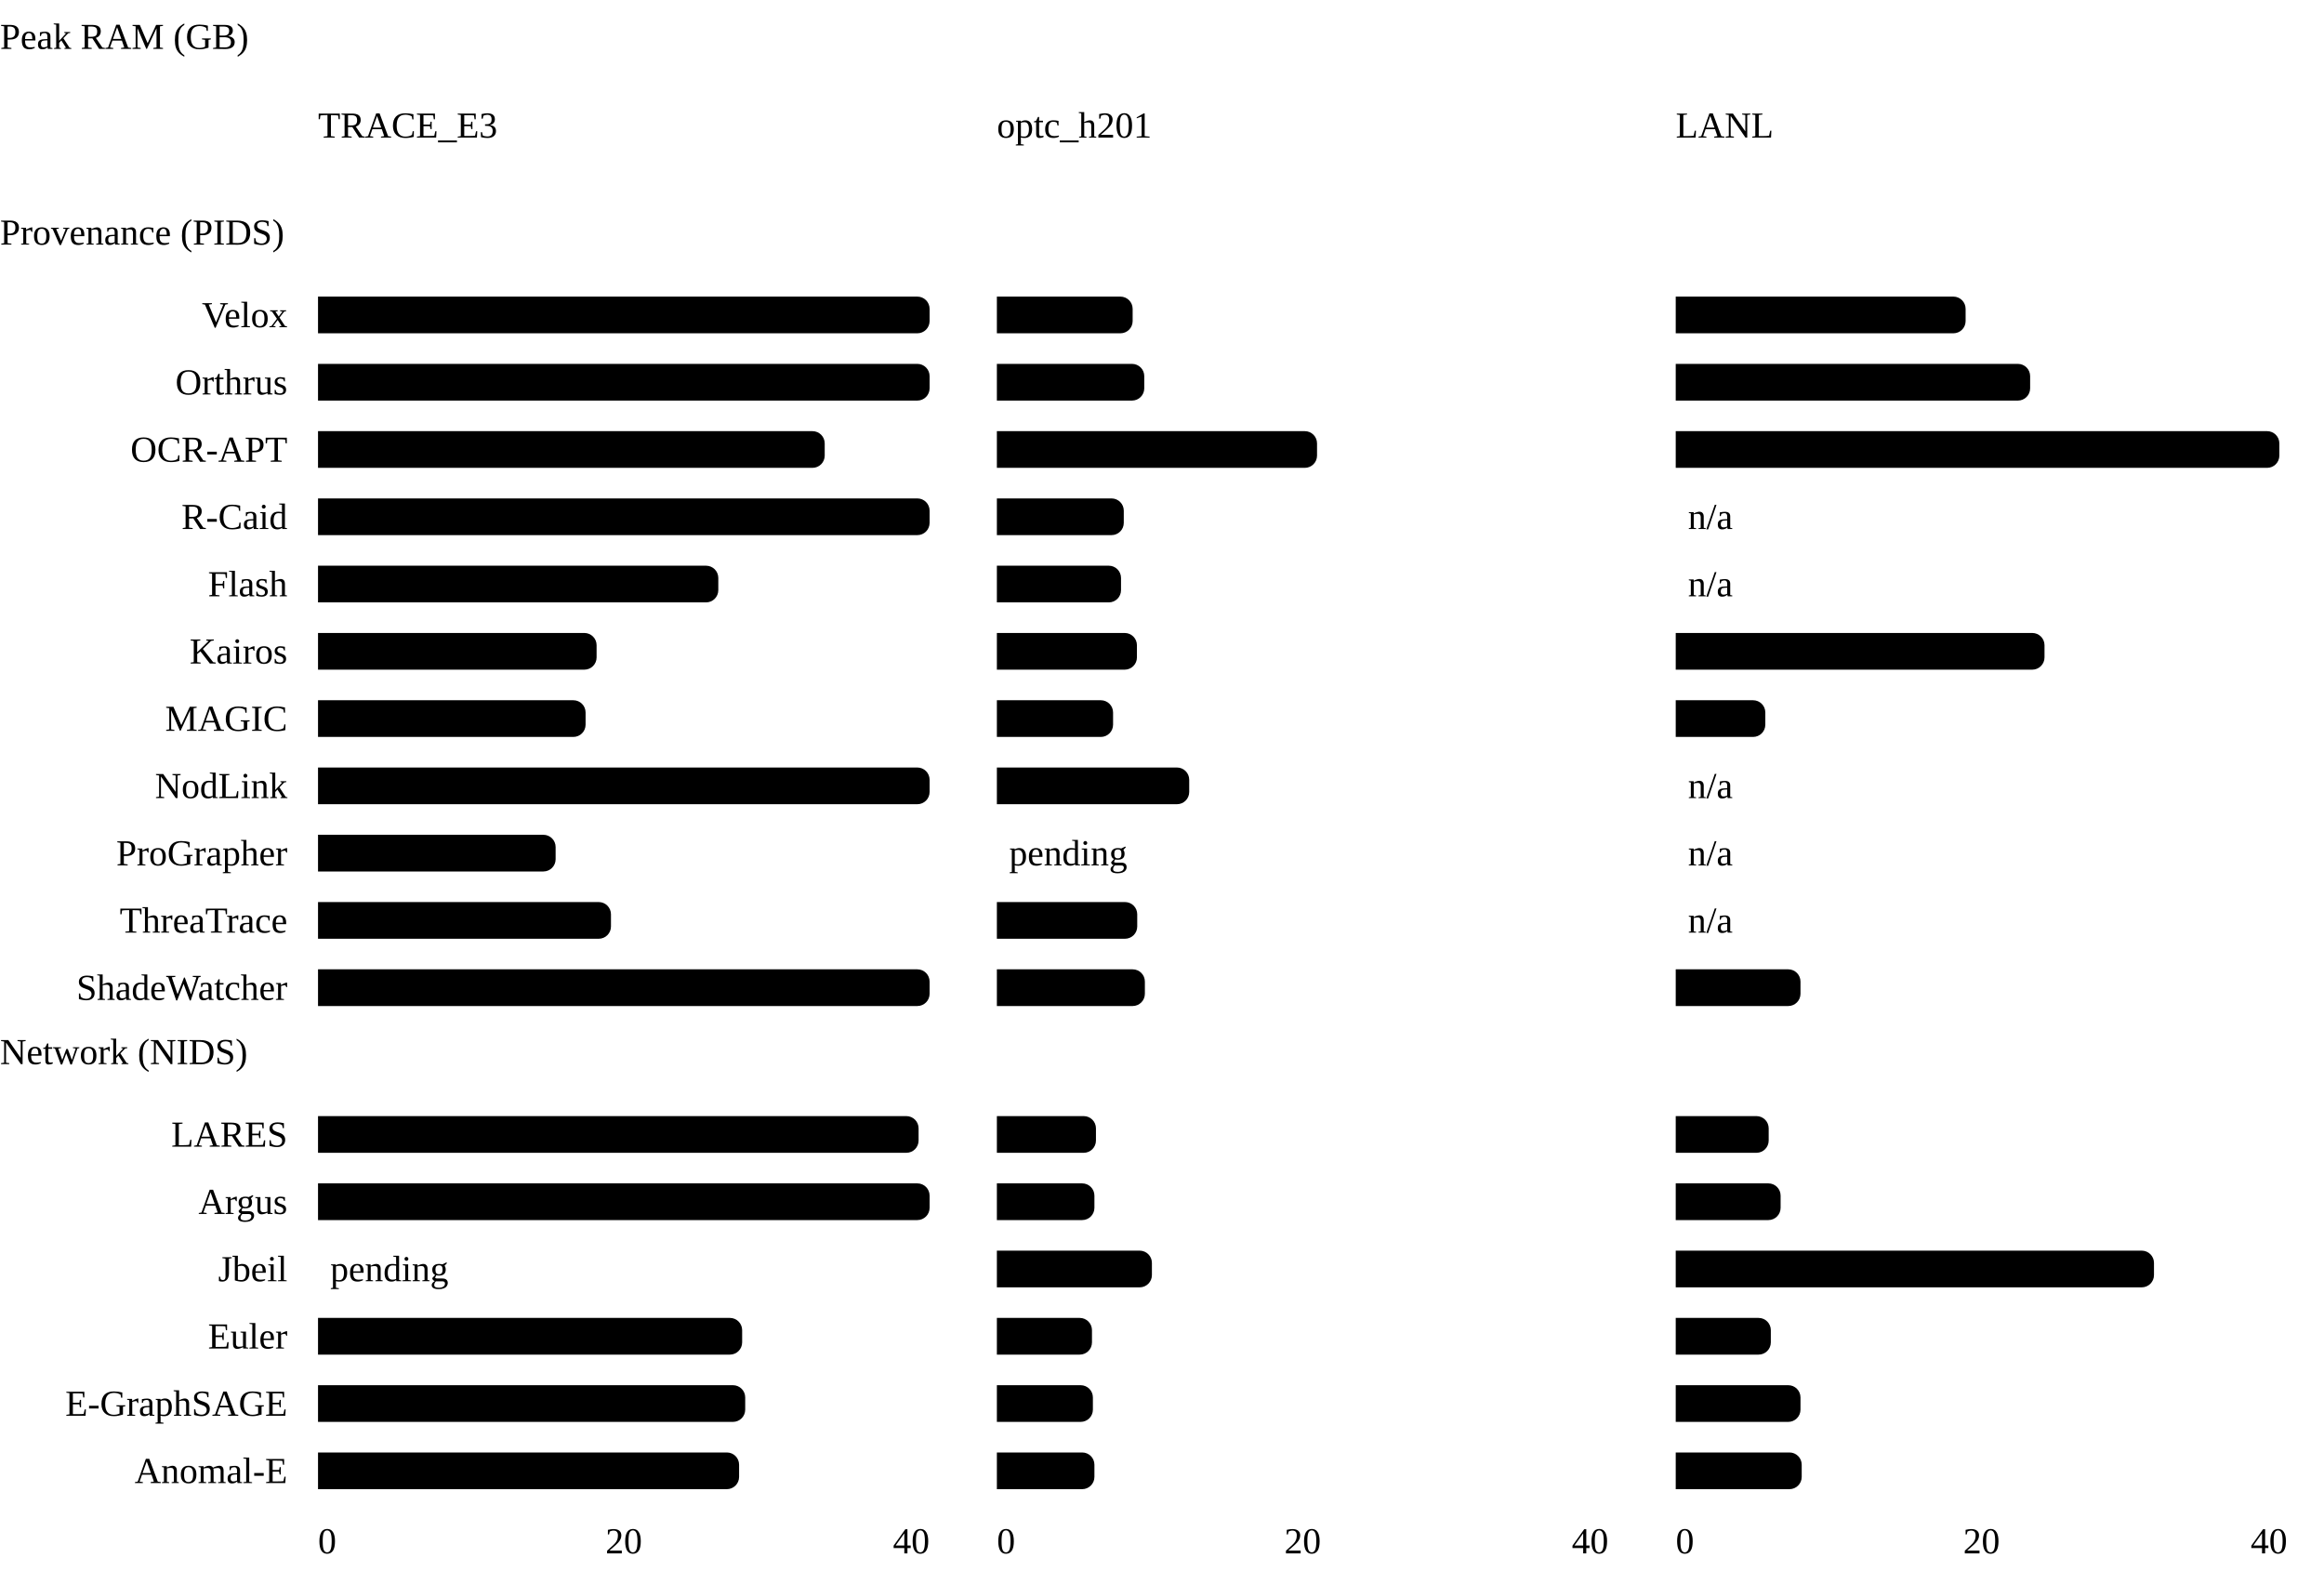
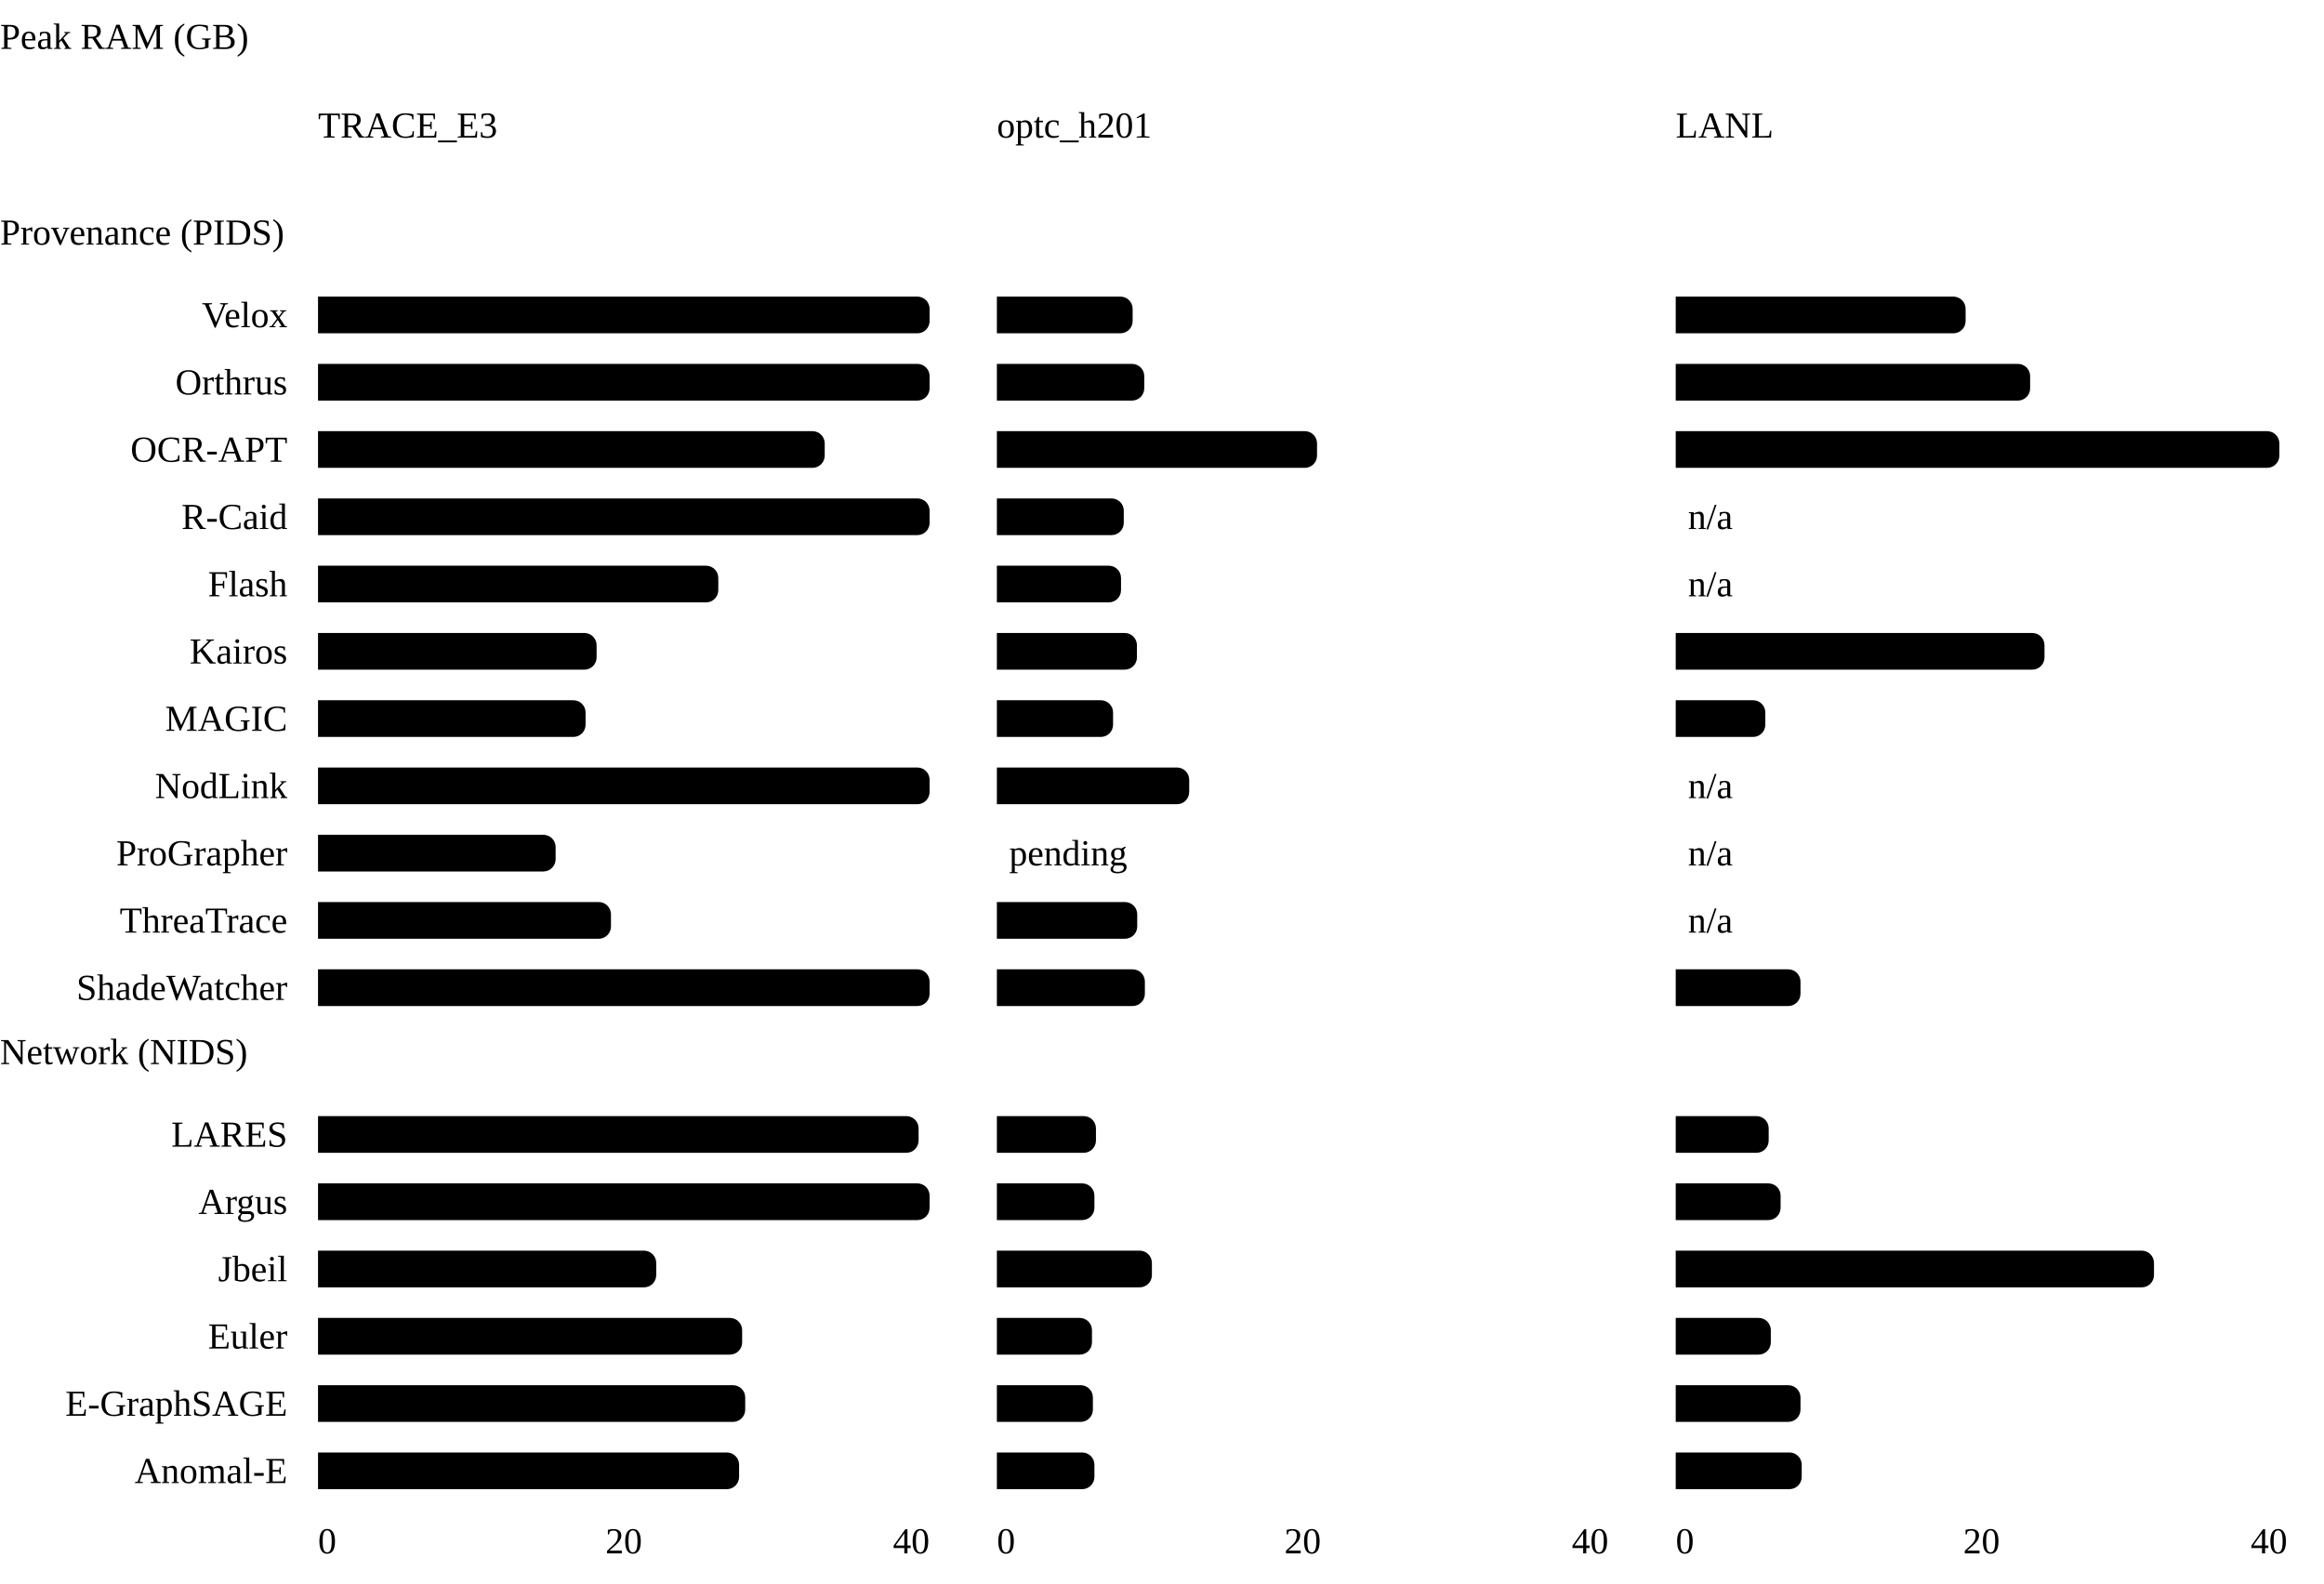
<svg class="pm-bench-chart" viewBox="0 0 760 518" role="img" aria-label="Peak RAM (GB) of each system, one panel per dataset: TRACE_E3, optc_h201, LANL" preserveAspectRatio="xMinYMin meet">
  <text class="pm-bench-axis" x="0" y="16">Peak RAM (GB)</text>
  <text class="pm-bench-panel" x="104.0" y="45">TRACE_E3</text>
  <line class="pm-bench-base" x1="104.0" x2="104.0" y1="58" y2="492" />
  <text class="pm-bench-tick" x="104.0" y="508" text-anchor="start">0</text>
  <line class="pm-bench-grid" x1="204.0" x2="204.0" y1="58" y2="492" />
  <text class="pm-bench-tick" x="204.0" y="508" text-anchor="middle">20</text>
  <line class="pm-bench-grid" x1="304.0" x2="304.0" y1="58" y2="492" />
  <text class="pm-bench-tick" x="304.0" y="508" text-anchor="end">40</text>
  <text class="pm-bench-panel" x="326.0" y="45">optc_h201</text>
  <line class="pm-bench-base" x1="326.0" x2="326.0" y1="58" y2="492" />
  <text class="pm-bench-tick" x="326.0" y="508" text-anchor="start">0</text>
  <line class="pm-bench-grid" x1="426.0" x2="426.0" y1="58" y2="492" />
  <text class="pm-bench-tick" x="426.0" y="508" text-anchor="middle">20</text>
  <line class="pm-bench-grid" x1="526.0" x2="526.0" y1="58" y2="492" />
  <text class="pm-bench-tick" x="526.0" y="508" text-anchor="end">40</text>
  <text class="pm-bench-panel" x="548.0" y="45">LANL</text>
  <line class="pm-bench-base" x1="548.0" x2="548.0" y1="58" y2="492" />
  <text class="pm-bench-tick" x="548.0" y="508" text-anchor="start">0</text>
  <line class="pm-bench-grid" x1="648.0" x2="648.0" y1="58" y2="492" />
  <text class="pm-bench-tick" x="648.0" y="508" text-anchor="middle">20</text>
  <line class="pm-bench-grid" x1="748.0" x2="748.0" y1="58" y2="492" />
  <text class="pm-bench-tick" x="748.0" y="508" text-anchor="end">40</text>
  <text class="pm-bench-family pm-bench-family--prov" x="0" y="80">Provenance (PIDS)</text>
  <text class="pm-bench-label" x="94" y="107.0" text-anchor="end">Velox</text>
  <g class="pm-bench-hit" data-tip="Velox on TRACE_E3: 54.5 GB" role="img" aria-label="Velox on TRACE_E3: 54.5 GB">
    <rect x="104.0" y="92.0" width="200.0" height="22" fill="transparent" />
    <path class="pm-bench-bar pm-single" d="M104.0 97.0h196.0a4.0 4.0 0 0 1 4.0 4.0v4.0a4.0 4.0 0 0 1 -4.0 4.0h-196.0Z" />
    <path class="pm-bench-break" d="M292.0 111.0l4 -16M296.0 111.0l4 -16" />
  </g>
  <g class="pm-bench-hit" data-tip="Velox on optc_h201: 8.9 GB" role="img" aria-label="Velox on optc_h201: 8.9 GB">
    <rect x="326.0" y="92.0" width="200.0" height="22" fill="transparent" />
    <path class="pm-bench-bar pm-single" d="M326.0 97.0h40.4a4.0 4.0 0 0 1 4.0 4.0v4.0a4.0 4.0 0 0 1 -4.0 4.0h-40.4Z" />
  </g>
  <g class="pm-bench-hit" data-tip="Velox on LANL: 19.0 GB" role="img" aria-label="Velox on LANL: 19.0 GB">
    <rect x="548.0" y="92.0" width="200.0" height="22" fill="transparent" />
    <path class="pm-bench-bar pm-single" d="M548.0 97.0h90.8a4.0 4.0 0 0 1 4.0 4.0v4.0a4.0 4.0 0 0 1 -4.0 4.0h-90.8Z" />
  </g>
  <text class="pm-bench-label" x="94" y="129.0" text-anchor="end">Orthrus</text>
  <g class="pm-bench-hit" data-tip="Orthrus on TRACE_E3: 54.5 GB" role="img" aria-label="Orthrus on TRACE_E3: 54.5 GB">
    <rect x="104.0" y="114.0" width="200.0" height="22" fill="transparent" />
    <path class="pm-bench-bar pm-single" d="M104.0 119.0h196.0a4.0 4.0 0 0 1 4.0 4.0v4.0a4.0 4.0 0 0 1 -4.0 4.0h-196.0Z" />
    <path class="pm-bench-break" d="M292.0 133.0l4 -16M296.0 133.0l4 -16" />
  </g>
  <g class="pm-bench-hit" data-tip="Orthrus on optc_h201: 9.7 GB" role="img" aria-label="Orthrus on optc_h201: 9.7 GB">
    <rect x="326.0" y="114.0" width="200.0" height="22" fill="transparent" />
    <path class="pm-bench-bar pm-single" d="M326.0 119.0h44.2a4.0 4.0 0 0 1 4.0 4.0v4.0a4.0 4.0 0 0 1 -4.0 4.0h-44.2Z" />
  </g>
  <g class="pm-bench-hit" data-tip="Orthrus on LANL: 23.2 GB" role="img" aria-label="Orthrus on LANL: 23.2 GB">
    <rect x="548.0" y="114.0" width="200.0" height="22" fill="transparent" />
    <path class="pm-bench-bar pm-single" d="M548.0 119.0h111.9a4.0 4.0 0 0 1 4.0 4.0v4.0a4.0 4.0 0 0 1 -4.0 4.0h-111.9Z" />
  </g>
  <text class="pm-bench-label" x="94" y="151.0" text-anchor="end">OCR-APT</text>
  <g class="pm-bench-hit" data-tip="OCR-APT on TRACE_E3: 33.1 GB" role="img" aria-label="OCR-APT on TRACE_E3: 33.1 GB">
    <rect x="104.0" y="136.0" width="200.0" height="22" fill="transparent" />
    <path class="pm-bench-bar pm-single" d="M104.0 141.0h161.7a4.0 4.0 0 0 1 4.0 4.0v4.0a4.0 4.0 0 0 1 -4.0 4.0h-161.7Z" />
  </g>
  <g class="pm-bench-hit" data-tip="OCR-APT on optc_h201: 20.9 GB" role="img" aria-label="OCR-APT on optc_h201: 20.9 GB">
    <rect x="326.0" y="136.0" width="200.0" height="22" fill="transparent" />
    <path class="pm-bench-bar pm-single" d="M326.0 141.0h100.7a4.0 4.0 0 0 1 4.0 4.0v4.0a4.0 4.0 0 0 1 -4.0 4.0h-100.7Z" />
  </g>
  <g class="pm-bench-hit" data-tip="OCR-APT on LANL: 39.5 GB" role="img" aria-label="OCR-APT on LANL: 39.5 GB">
    <rect x="548.0" y="136.0" width="200.0" height="22" fill="transparent" />
    <path class="pm-bench-bar pm-single" d="M548.0 141.0h193.4a4.0 4.0 0 0 1 4.0 4.0v4.0a4.0 4.0 0 0 1 -4.0 4.0h-193.4Z" />
  </g>
  <text class="pm-bench-label" x="94" y="173.0" text-anchor="end">R-Caid</text>
  <g class="pm-bench-hit" data-tip="R-Caid on TRACE_E3: 42.0 GB" role="img" aria-label="R-Caid on TRACE_E3: 42.0 GB">
    <rect x="104.0" y="158.0" width="200.0" height="22" fill="transparent" />
    <path class="pm-bench-bar pm-single" d="M104.0 163.0h196.0a4.0 4.0 0 0 1 4.0 4.0v4.0a4.0 4.0 0 0 1 -4.0 4.0h-196.0Z" />
    <path class="pm-bench-break" d="M292.0 177.0l4 -16M296.0 177.0l4 -16" />
  </g>
  <g class="pm-bench-hit" data-tip="R-Caid on optc_h201: 8.3 GB" role="img" aria-label="R-Caid on optc_h201: 8.3 GB">
    <rect x="326.0" y="158.0" width="200.0" height="22" fill="transparent" />
    <path class="pm-bench-bar pm-single" d="M326.0 163.0h37.5a4.0 4.0 0 0 1 4.0 4.0v4.0a4.0 4.0 0 0 1 -4.0 4.0h-37.5Z" />
  </g>
  <text class="pm-bench-note" x="552.0" y="173.0">n/a</text>
  <text class="pm-bench-label" x="94" y="195.0" text-anchor="end">Flash</text>
  <g class="pm-bench-hit" data-tip="Flash on TRACE_E3: 26.2 GB" role="img" aria-label="Flash on TRACE_E3: 26.2 GB">
    <rect x="104.0" y="180.0" width="200.0" height="22" fill="transparent" />
    <path class="pm-bench-bar pm-single" d="M104.0 185.0h126.9a4.0 4.0 0 0 1 4.0 4.0v4.0a4.0 4.0 0 0 1 -4.0 4.0h-126.9Z" />
  </g>
  <g class="pm-bench-hit" data-tip="Flash on optc_h201: 8.1 GB" role="img" aria-label="Flash on optc_h201: 8.1 GB">
    <rect x="326.0" y="180.0" width="200.0" height="22" fill="transparent" />
    <path class="pm-bench-bar pm-single" d="M326.0 185.0h36.6a4.0 4.0 0 0 1 4.0 4.0v4.0a4.0 4.0 0 0 1 -4.0 4.0h-36.6Z" />
  </g>
  <text class="pm-bench-note" x="552.0" y="195.0">n/a</text>
  <text class="pm-bench-label" x="94" y="217.0" text-anchor="end">Kairos</text>
  <g class="pm-bench-hit" data-tip="Kairos on TRACE_E3: 18.2 GB" role="img" aria-label="Kairos on TRACE_E3: 18.2 GB">
    <rect x="104.0" y="202.0" width="200.0" height="22" fill="transparent" />
    <path class="pm-bench-bar pm-single" d="M104.0 207.0h87.1a4.0 4.0 0 0 1 4.0 4.0v4.0a4.0 4.0 0 0 1 -4.0 4.0h-87.1Z" />
  </g>
  <g class="pm-bench-hit" data-tip="Kairos on optc_h201: 9.2 GB" role="img" aria-label="Kairos on optc_h201: 9.2 GB">
    <rect x="326.0" y="202.0" width="200.0" height="22" fill="transparent" />
    <path class="pm-bench-bar pm-single" d="M326.0 207.0h41.8a4.0 4.0 0 0 1 4.0 4.0v4.0a4.0 4.0 0 0 1 -4.0 4.0h-41.8Z" />
  </g>
  <g class="pm-bench-hit" data-tip="Kairos on LANL: 24.1 GB" role="img" aria-label="Kairos on LANL: 24.1 GB">
    <rect x="548.0" y="202.0" width="200.0" height="22" fill="transparent" />
    <path class="pm-bench-bar pm-single" d="M548.0 207.0h116.6a4.0 4.0 0 0 1 4.0 4.0v4.0a4.0 4.0 0 0 1 -4.0 4.0h-116.6Z" />
  </g>
  <text class="pm-bench-label" x="94" y="239.0" text-anchor="end">MAGIC</text>
  <g class="pm-bench-hit" data-tip="MAGIC on TRACE_E3: 17.5 GB" role="img" aria-label="MAGIC on TRACE_E3: 17.5 GB">
    <rect x="104.0" y="224.0" width="200.0" height="22" fill="transparent" />
    <path class="pm-bench-bar pm-single" d="M104.0 229.0h83.5a4.0 4.0 0 0 1 4.0 4.0v4.0a4.0 4.0 0 0 1 -4.0 4.0h-83.5Z" />
  </g>
  <g class="pm-bench-hit" data-tip="MAGIC on optc_h201: 7.6 GB" role="img" aria-label="MAGIC on optc_h201: 7.6 GB">
    <rect x="326.0" y="224.0" width="200.0" height="22" fill="transparent" />
    <path class="pm-bench-bar pm-single" d="M326.0 229.0h34.0a4.0 4.0 0 0 1 4.0 4.0v4.0a4.0 4.0 0 0 1 -4.0 4.0h-34.0Z" />
  </g>
  <g class="pm-bench-hit" data-tip="MAGIC on LANL: 5.9 GB" role="img" aria-label="MAGIC on LANL: 5.9 GB">
    <rect x="548.0" y="224.0" width="200.0" height="22" fill="transparent" />
    <path class="pm-bench-bar pm-single" d="M548.0 229.0h25.3a4.0 4.0 0 0 1 4.0 4.0v4.0a4.0 4.0 0 0 1 -4.0 4.0h-25.3Z" />
  </g>
  <text class="pm-bench-label" x="94" y="261.0" text-anchor="end">NodLink</text>
  <g class="pm-bench-hit" data-tip="NodLink on TRACE_E3: 102.2 GB" role="img" aria-label="NodLink on TRACE_E3: 102.2 GB">
    <rect x="104.0" y="246.0" width="200.0" height="22" fill="transparent" />
    <path class="pm-bench-bar pm-single" d="M104.0 251.0h196.0a4.0 4.0 0 0 1 4.0 4.0v4.0a4.0 4.0 0 0 1 -4.0 4.0h-196.0Z" />
    <path class="pm-bench-break" d="M292.0 265.0l4 -16M296.0 265.0l4 -16" />
  </g>
  <g class="pm-bench-hit" data-tip="NodLink on optc_h201: 12.6 GB" role="img" aria-label="NodLink on optc_h201: 12.6 GB">
    <rect x="326.0" y="246.0" width="200.0" height="22" fill="transparent" />
    <path class="pm-bench-bar pm-single" d="M326.0 251.0h58.9a4.0 4.0 0 0 1 4.0 4.0v4.0a4.0 4.0 0 0 1 -4.0 4.0h-58.9Z" />
  </g>
  <text class="pm-bench-note" x="552.0" y="261.0">n/a</text>
  <text class="pm-bench-label" x="94" y="283.0" text-anchor="end">ProGrapher</text>
  <g class="pm-bench-hit" data-tip="ProGrapher on TRACE_E3: 15.5 GB" role="img" aria-label="ProGrapher on TRACE_E3: 15.5 GB">
    <rect x="104.0" y="268.0" width="200.0" height="22" fill="transparent" />
    <path class="pm-bench-bar pm-single" d="M104.0 273.0h73.7a4.0 4.0 0 0 1 4.0 4.0v4.0a4.0 4.0 0 0 1 -4.0 4.0h-73.7Z" />
  </g>
  <text class="pm-bench-note" x="330.0" y="283.0">pending</text>
  <text class="pm-bench-note" x="552.0" y="283.0">n/a</text>
  <text class="pm-bench-label" x="94" y="305.0" text-anchor="end">ThreaTrace</text>
  <g class="pm-bench-hit" data-tip="ThreaTrace on TRACE_E3: 19.2 GB" role="img" aria-label="ThreaTrace on TRACE_E3: 19.2 GB">
    <rect x="104.0" y="290.0" width="200.0" height="22" fill="transparent" />
    <path class="pm-bench-bar pm-single" d="M104.0 295.0h91.8a4.0 4.0 0 0 1 4.0 4.0v4.0a4.0 4.0 0 0 1 -4.0 4.0h-91.8Z" />
  </g>
  <g class="pm-bench-hit" data-tip="ThreaTrace on optc_h201: 9.2 GB" role="img" aria-label="ThreaTrace on optc_h201: 9.2 GB">
    <rect x="326.0" y="290.0" width="200.0" height="22" fill="transparent" />
    <path class="pm-bench-bar pm-single" d="M326.0 295.0h41.9a4.0 4.0 0 0 1 4.0 4.0v4.0a4.0 4.0 0 0 1 -4.0 4.0h-41.9Z" />
  </g>
  <text class="pm-bench-note" x="552.0" y="305.0">n/a</text>
  <text class="pm-bench-label" x="94" y="327.0" text-anchor="end">ShadeWatcher</text>
  <g class="pm-bench-hit" data-tip="ShadeWatcher on TRACE_E3: 54.6 GB" role="img" aria-label="ShadeWatcher on TRACE_E3: 54.6 GB">
    <rect x="104.0" y="312.0" width="200.0" height="22" fill="transparent" />
    <path class="pm-bench-bar pm-single" d="M104.0 317.0h196.0a4.0 4.0 0 0 1 4.0 4.0v4.0a4.0 4.0 0 0 1 -4.0 4.0h-196.0Z" />
    <path class="pm-bench-break" d="M292.0 331.0l4 -16M296.0 331.0l4 -16" />
  </g>
  <g class="pm-bench-hit" data-tip="ShadeWatcher on optc_h201: 9.7 GB" role="img" aria-label="ShadeWatcher on optc_h201: 9.7 GB">
    <rect x="326.0" y="312.0" width="200.0" height="22" fill="transparent" />
    <path class="pm-bench-bar pm-single" d="M326.0 317.0h44.4a4.0 4.0 0 0 1 4.0 4.0v4.0a4.0 4.0 0 0 1 -4.0 4.0h-44.4Z" />
  </g>
  <g class="pm-bench-hit" data-tip="ShadeWatcher on LANL: 8.2 GB" role="img" aria-label="ShadeWatcher on LANL: 8.2 GB">
    <rect x="548.0" y="312.0" width="200.0" height="22" fill="transparent" />
    <path class="pm-bench-bar pm-single" d="M548.0 317.0h36.8a4.0 4.0 0 0 1 4.0 4.0v4.0a4.0 4.0 0 0 1 -4.0 4.0h-36.8Z" />
  </g>
  <text class="pm-bench-family pm-bench-family--net" x="0" y="348">Network (NIDS)</text>
  <text class="pm-bench-label" x="94" y="375.0" text-anchor="end">LARES</text>
  <g class="pm-bench-hit" data-tip="LARES on TRACE_E3: 39.3 GB" role="img" aria-label="LARES on TRACE_E3: 39.3 GB">
    <rect x="104.0" y="360.0" width="200.0" height="22" fill="transparent" />
    <path class="pm-bench-bar pm-single" d="M104.0 365.0h192.4a4.0 4.0 0 0 1 4.0 4.0v4.0a4.0 4.0 0 0 1 -4.0 4.0h-192.4Z" />
  </g>
  <g class="pm-bench-hit" data-tip="LARES on optc_h201: 6.5 GB" role="img" aria-label="LARES on optc_h201: 6.5 GB">
    <rect x="326.0" y="360.0" width="200.0" height="22" fill="transparent" />
    <path class="pm-bench-bar pm-single" d="M326.0 365.0h28.4a4.0 4.0 0 0 1 4.0 4.0v4.0a4.0 4.0 0 0 1 -4.0 4.0h-28.4Z" />
  </g>
  <g class="pm-bench-hit" data-tip="LARES on LANL: 6.1 GB" role="img" aria-label="LARES on LANL: 6.1 GB">
    <rect x="548.0" y="360.0" width="200.0" height="22" fill="transparent" />
    <path class="pm-bench-bar pm-single" d="M548.0 365.0h26.4a4.0 4.0 0 0 1 4.0 4.0v4.0a4.0 4.0 0 0 1 -4.0 4.0h-26.4Z" />
  </g>
  <text class="pm-bench-label" x="94" y="397.0" text-anchor="end">Argus</text>
  <g class="pm-bench-hit" data-tip="Argus on TRACE_E3: 41.0 GB" role="img" aria-label="Argus on TRACE_E3: 41.0 GB">
    <rect x="104.0" y="382.0" width="200.0" height="22" fill="transparent" />
    <path class="pm-bench-bar pm-single" d="M104.0 387.0h196.0a4.0 4.0 0 0 1 4.0 4.0v4.0a4.0 4.0 0 0 1 -4.0 4.0h-196.0Z" />
    <path class="pm-bench-break" d="M292.0 401.0l4 -16M296.0 401.0l4 -16" />
  </g>
  <g class="pm-bench-hit" data-tip="Argus on optc_h201: 6.4 GB" role="img" aria-label="Argus on optc_h201: 6.4 GB">
    <rect x="326.0" y="382.0" width="200.0" height="22" fill="transparent" />
    <path class="pm-bench-bar pm-single" d="M326.0 387.0h27.9a4.0 4.0 0 0 1 4.0 4.0v4.0a4.0 4.0 0 0 1 -4.0 4.0h-27.9Z" />
  </g>
  <g class="pm-bench-hit" data-tip="Argus on LANL: 6.9 GB" role="img" aria-label="Argus on LANL: 6.9 GB">
    <rect x="548.0" y="382.0" width="200.0" height="22" fill="transparent" />
    <path class="pm-bench-bar pm-single" d="M548.0 387.0h30.3a4.0 4.0 0 0 1 4.0 4.0v4.0a4.0 4.0 0 0 1 -4.0 4.0h-30.3Z" />
  </g>
  <text class="pm-bench-label" x="94" y="419.0" text-anchor="end">Jbeil</text>
-   <text class="pm-bench-note" x="108.0" y="419.0">pending</text>
+   <g class="pm-bench-hit" data-tip="Jbeil on TRACE_E3: 22.1 GB" role="img" aria-label="Jbeil on TRACE_E3: 22.1 GB">
+     <rect x="104.0" y="404.0" width="200.0" height="22" fill="transparent" />
+     <path class="pm-bench-bar pm-single" d="M104.0 409.0h106.6a4.0 4.0 0 0 1 4.0 4.0v4.0a4.0 4.0 0 0 1 -4.0 4.0h-106.6Z" />
+   </g>
  <g class="pm-bench-hit" data-tip="Jbeil on optc_h201: 10.1 GB" role="img" aria-label="Jbeil on optc_h201: 10.1 GB">
    <rect x="326.0" y="404.0" width="200.0" height="22" fill="transparent" />
    <path class="pm-bench-bar pm-single" d="M326.0 409.0h46.7a4.0 4.0 0 0 1 4.0 4.0v4.0a4.0 4.0 0 0 1 -4.0 4.0h-46.7Z" />
  </g>
  <g class="pm-bench-hit" data-tip="Jbeil on LANL: 31.3 GB" role="img" aria-label="Jbeil on LANL: 31.3 GB">
    <rect x="548.0" y="404.0" width="200.0" height="22" fill="transparent" />
    <path class="pm-bench-bar pm-single" d="M548.0 409.0h152.4a4.0 4.0 0 0 1 4.0 4.0v4.0a4.0 4.0 0 0 1 -4.0 4.0h-152.4Z" />
  </g>
  <text class="pm-bench-label" x="94" y="441.0" text-anchor="end">Euler</text>
  <g class="pm-bench-hit" data-tip="Euler on TRACE_E3: 27.7 GB" role="img" aria-label="Euler on TRACE_E3: 27.7 GB">
    <rect x="104.0" y="426.0" width="200.0" height="22" fill="transparent" />
    <path class="pm-bench-bar pm-single" d="M104.0 431.0h134.7a4.0 4.0 0 0 1 4.0 4.0v4.0a4.0 4.0 0 0 1 -4.0 4.0h-134.7Z" />
  </g>
  <g class="pm-bench-hit" data-tip="Euler on optc_h201: 6.2 GB" role="img" aria-label="Euler on optc_h201: 6.2 GB">
    <rect x="326.0" y="426.0" width="200.0" height="22" fill="transparent" />
    <path class="pm-bench-bar pm-single" d="M326.0 431.0h27.1a4.0 4.0 0 0 1 4.0 4.0v4.0a4.0 4.0 0 0 1 -4.0 4.0h-27.1Z" />
  </g>
  <g class="pm-bench-hit" data-tip="Euler on LANL: 6.2 GB" role="img" aria-label="Euler on LANL: 6.2 GB">
    <rect x="548.0" y="426.0" width="200.0" height="22" fill="transparent" />
    <path class="pm-bench-bar pm-single" d="M548.0 431.0h27.1a4.0 4.0 0 0 1 4.0 4.0v4.0a4.0 4.0 0 0 1 -4.0 4.0h-27.1Z" />
  </g>
  <text class="pm-bench-label" x="94" y="463.0" text-anchor="end">E-GraphSAGE</text>
  <g class="pm-bench-hit" data-tip="E-GraphSAGE on TRACE_E3: 27.9 GB" role="img" aria-label="E-GraphSAGE on TRACE_E3: 27.9 GB">
    <rect x="104.0" y="448.0" width="200.0" height="22" fill="transparent" />
    <path class="pm-bench-bar pm-single" d="M104.0 453.0h135.7a4.0 4.0 0 0 1 4.0 4.0v4.0a4.0 4.0 0 0 1 -4.0 4.0h-135.7Z" />
  </g>
  <g class="pm-bench-hit" data-tip="E-GraphSAGE on optc_h201: 6.3 GB" role="img" aria-label="E-GraphSAGE on optc_h201: 6.3 GB">
    <rect x="326.0" y="448.0" width="200.0" height="22" fill="transparent" />
    <path class="pm-bench-bar pm-single" d="M326.0 453.0h27.4a4.0 4.0 0 0 1 4.0 4.0v4.0a4.0 4.0 0 0 1 -4.0 4.0h-27.4Z" />
  </g>
  <g class="pm-bench-hit" data-tip="E-GraphSAGE on LANL: 8.2 GB" role="img" aria-label="E-GraphSAGE on LANL: 8.2 GB">
    <rect x="548.0" y="448.0" width="200.0" height="22" fill="transparent" />
    <path class="pm-bench-bar pm-single" d="M548.0 453.0h36.8a4.0 4.0 0 0 1 4.0 4.0v4.0a4.0 4.0 0 0 1 -4.0 4.0h-36.8Z" />
  </g>
  <text class="pm-bench-label" x="94" y="485.0" text-anchor="end">Anomal-E</text>
  <g class="pm-bench-hit" data-tip="Anomal-E on TRACE_E3: 27.5 GB" role="img" aria-label="Anomal-E on TRACE_E3: 27.5 GB">
    <rect x="104.0" y="470.0" width="200.0" height="22" fill="transparent" />
    <path class="pm-bench-bar pm-single" d="M104.0 475.0h133.7a4.0 4.0 0 0 1 4.0 4.0v4.0a4.0 4.0 0 0 1 -4.0 4.0h-133.7Z" />
  </g>
  <g class="pm-bench-hit" data-tip="Anomal-E on optc_h201: 6.4 GB" role="img" aria-label="Anomal-E on optc_h201: 6.4 GB">
    <rect x="326.0" y="470.0" width="200.0" height="22" fill="transparent" />
    <path class="pm-bench-bar pm-single" d="M326.0 475.0h27.9a4.0 4.0 0 0 1 4.0 4.0v4.0a4.0 4.0 0 0 1 -4.0 4.0h-27.9Z" />
  </g>
  <g class="pm-bench-hit" data-tip="Anomal-E on LANL: 8.2 GB" role="img" aria-label="Anomal-E on LANL: 8.2 GB">
    <rect x="548.0" y="470.0" width="200.0" height="22" fill="transparent" />
    <path class="pm-bench-bar pm-single" d="M548.0 475.0h37.2a4.0 4.0 0 0 1 4.0 4.0v4.0a4.0 4.0 0 0 1 -4.0 4.0h-37.2Z" />
  </g>
</svg>
